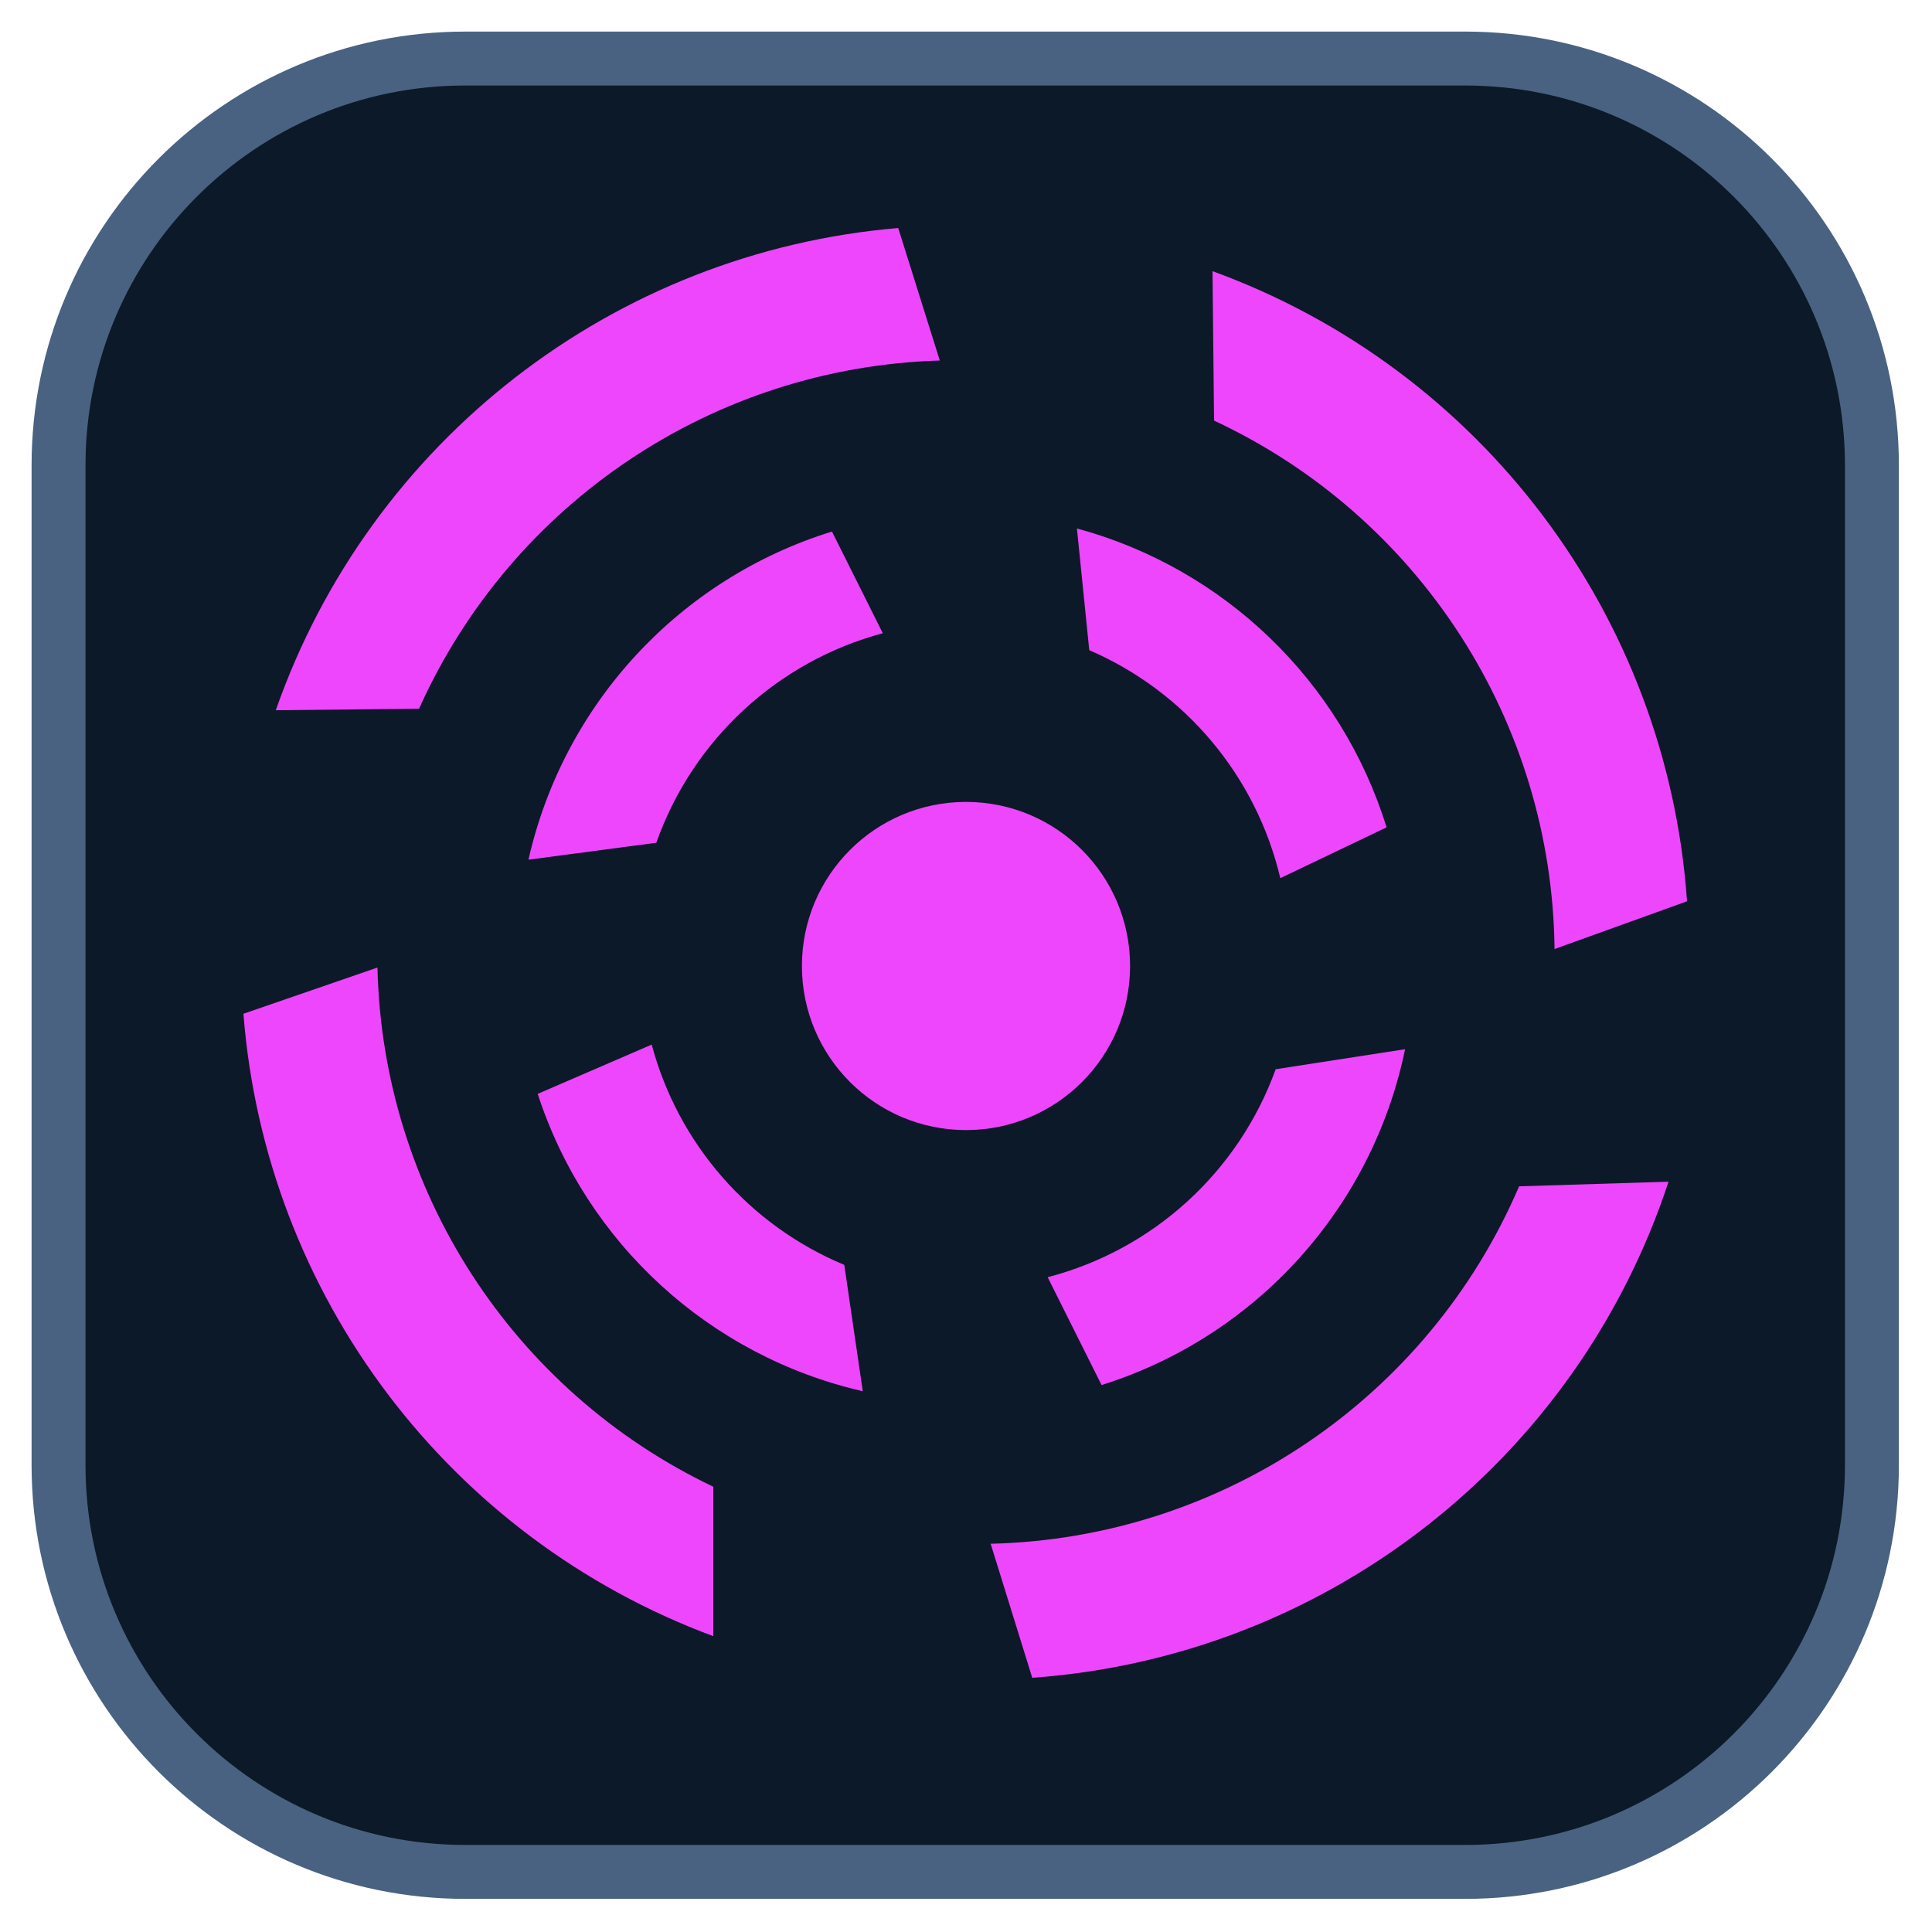
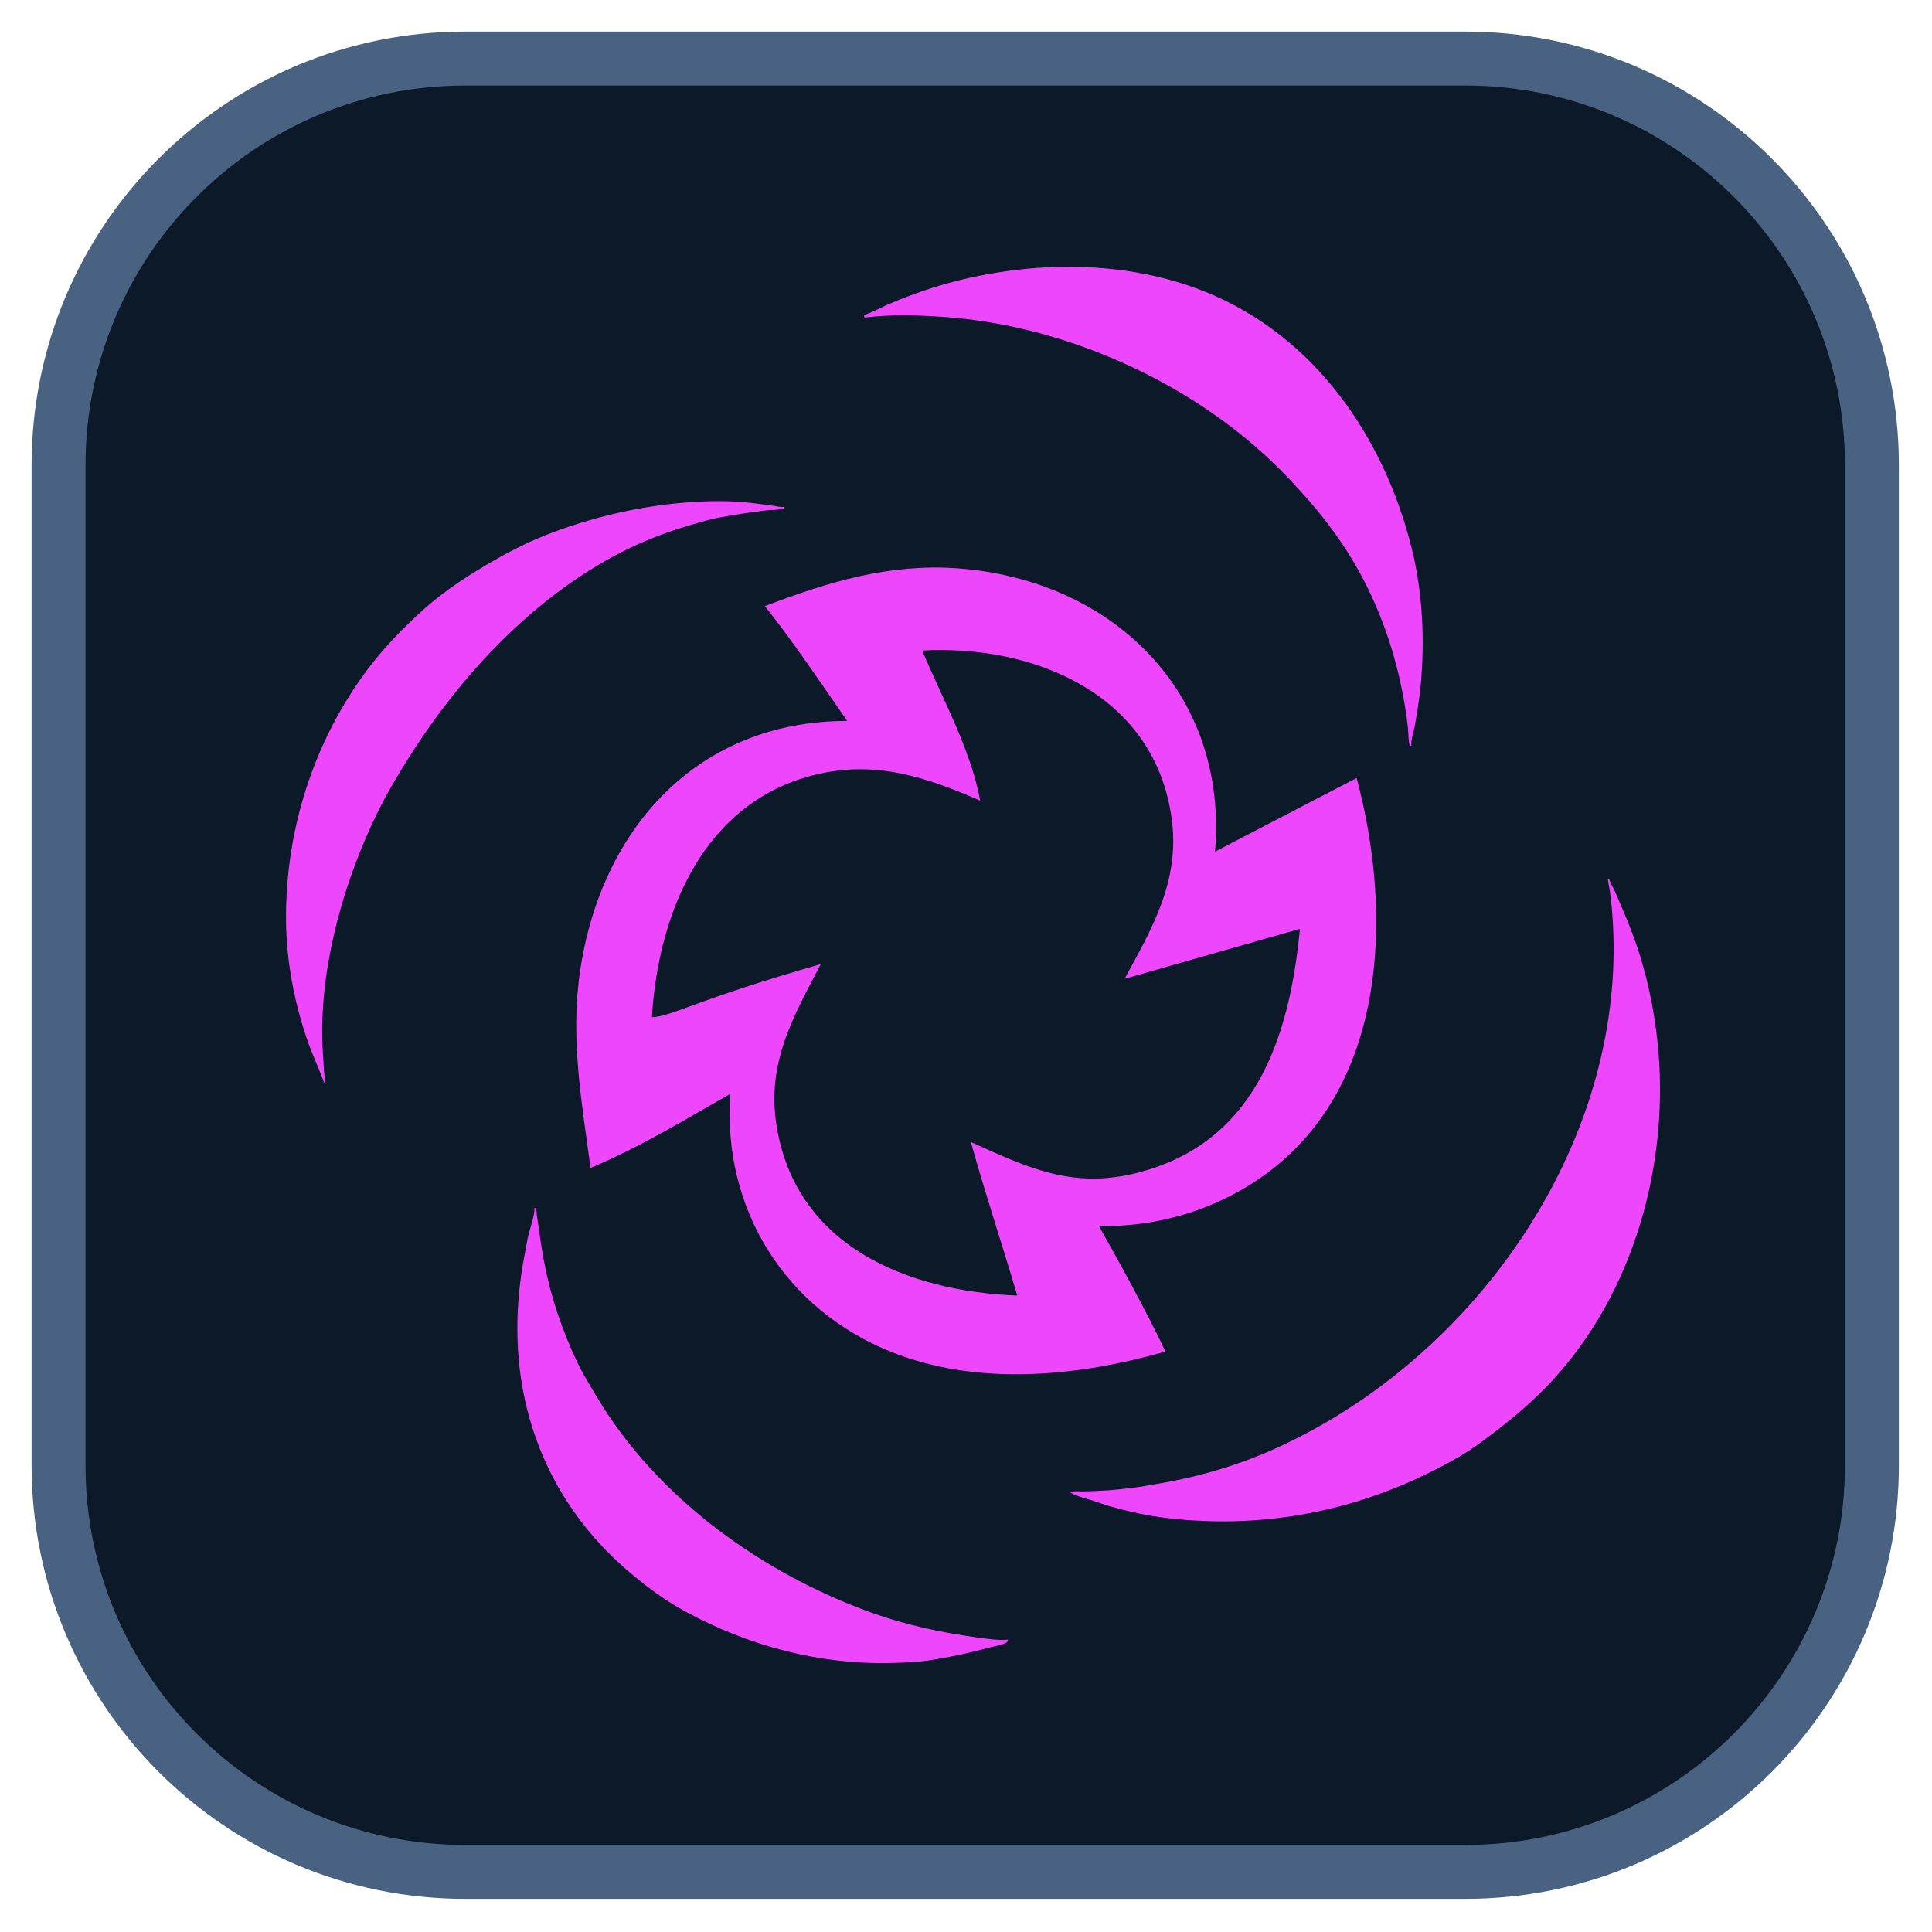
- <svg xmlns="http://www.w3.org/2000/svg" width="128" height="128" viewBox="0 0 1254 1254">
-   <rect x="38" y="38" width="1177" height="1177" rx="264" fill="#0c1928" stroke="#496281" stroke-width="35" />
-   <g fill="#ee46fc">
-     <circle cx="627" cy="627" r="106.5" />
-     <path d="M179 461 A470 470 0 0 1 583 148 L610 234 A383 383 0 0 0 272 460 Z" />
-     <path d="M787 176 A470 470 0 0 1 1095 585 L1009 616 A383 383 0 0 0 788 273 Z" />
-     <path d="M1083 767 A470 470 0 0 1 670 1089 L643 1002 A383 383 0 0 0 986 770 Z" />
-     <path d="M463 1062 A470 470 0 0 1 158 658 L245 628 A383 383 0 0 0 463 965 Z" />
-     <path d="M343 558 A290 290 0 0 1 540 345 L573 411 A215 215 0 0 0 426 547 Z" />
-     <path d="M699 343 A290 290 0 0 1 900 537 L831 570 A215 215 0 0 0 707 422 Z" />
-     <path d="M912 681 A290 290 0 0 1 715 899 L680 829 A215 215 0 0 0 828 694 Z" />
-     <path d="M560 903 A290 290 0 0 1 349 710 L423 678 A215 215 0 0 0 548 821 Z" />
+ <svg xmlns="http://www.w3.org/2000/svg" width="128" height="128" viewBox="0 0 128 128">
+   <g id="Layer_1" data-name="Layer 1">
+     <path d="M30.826 3.879 L97.072 3.879 C111.954 3.879 124.019 15.944 124.019 30.826 L124.019 97.072 C124.019 111.954 111.954 124.019 97.072 124.019 L30.826 124.019 C15.944 124.019 3.879 111.954 3.879 97.072 L3.879 30.826 C3.879 15.944 15.944 3.879 30.826 3.879 Z" fill="#0c1928" stroke="#496281" stroke-width="3.573" />
+     <path d="M57.235 20.865 C57.645 20.773 58.306 20.403 58.721 20.219 C59.555 19.849 60.42 19.528 61.283 19.232 C63.759 18.384 66.576 17.866 69.185 17.719 C72.781 17.516 76.524 17.982 79.877 19.34 C87.08 22.258 91.672 28.919 93.515 36.268 C94.265 39.259 94.407 42.447 94.115 45.502 C94.033 46.358 93.881 47.208 93.741 48.056 C93.67 48.486 93.47 48.963 93.508 49.401 L93.408 49.423 C93.287 49.031 93.322 48.581 93.275 48.173 C93.182 47.358 93.049 46.54 92.888 45.735 C92.392 43.255 91.586 40.87 90.444 38.618 C89.464 36.684 88.186 34.85 86.762 33.218 C85.959 32.299 85.135 31.41 84.251 30.568 C78.584 25.167 70.445 21.572 62.646 21.006 C60.857 20.876 59.059 20.821 57.277 21.038 Z" fill="#ee46fc" />
+     <path d="M51.91 33.585 C51.919 33.625 51.925 33.664 51.932 33.703 C51.526 33.793 51.107 33.772 50.698 33.821 C49.648 33.949 48.595 34.11 47.555 34.306 C47.047 34.402 46.549 34.556 46.053 34.696 C44.406 35.16 42.796 35.757 41.271 36.531 C35.393 39.514 30.557 44.686 27.072 50.216 C26.301 51.439 25.556 52.698 24.928 54 C23.935 56.059 23.124 58.192 22.514 60.394 C21.653 63.498 21.168 66.785 21.409 70.01 C21.451 70.574 21.449 71.149 21.57 71.704 L21.471 71.726 C21.118 70.747 20.658 69.798 20.323 68.807 C19.49 66.348 18.989 63.718 18.952 61.12 C18.868 55.067 20.793 49.012 24.474 44.191 C25.511 42.832 26.711 41.608 27.974 40.459 C29.476 39.093 31.203 37.995 32.961 36.999 C34.108 36.349 35.318 35.765 36.554 35.299 C39.908 34.037 43.419 33.311 47.002 33.208 C48.031 33.178 49.095 33.226 50.115 33.363 C50.516 33.416 50.919 33.463 51.319 33.521 C51.52 33.551 51.705 33.618 51.91 33.585 Z" fill="#ee46fc" />
+     <path d="M70.883 98.832 C71.164 98.78 71.476 98.813 71.763 98.809 C72.142 98.804 72.524 98.781 72.903 98.767 C73.759 98.736 74.632 98.617 75.483 98.515 C75.76 98.481 76.034 98.411 76.31 98.367 C79.068 97.937 81.793 97.171 84.341 96.037 C96.604 90.577 106.199 77.956 106.87 64.365 C106.951 62.729 106.897 61.067 106.713 59.44 C106.668 59.037 106.578 58.641 106.519 58.241 L106.612 58.229 C106.685 58.545 106.891 58.8 107.013 59.096 C107.382 59.99 107.781 60.869 108.124 61.774 C108.904 63.83 109.415 65.98 109.71 68.157 C110.794 76.163 108.601 84.946 103.21 91.06 C101.634 92.847 99.832 94.321 97.908 95.708 C96.846 96.474 95.651 97.1 94.478 97.672 C89.148 100.269 83.338 101.259 77.454 100.592 C75.749 100.398 74.018 99.995 72.399 99.422 C72.093 99.314 71.026 99.066 70.883 98.832 Z" fill="#ee46fc" />
+     <path d="M35.403 80.041 L35.502 80.019 C35.559 80.17 35.545 80.299 35.562 80.454 C35.598 80.781 35.665 81.108 35.706 81.436 C35.806 82.226 35.935 83.015 36.088 83.796 C36.528 86.037 37.267 88.186 38.243 90.245 C38.625 91.052 39.095 91.801 39.552 92.566 C43.551 99.262 50.501 104.24 57.756 106.849 C60.006 107.658 62.309 108.148 64.672 108.477 C65.292 108.564 66.171 108.697 66.781 108.631 C66.769 108.699 66.766 108.755 66.706 108.801 C66.489 108.968 65.873 109.066 65.591 109.142 C64.331 109.484 63.078 109.761 61.789 109.97 C60.885 110.116 59.965 110.157 59.051 110.178 C54.261 110.29 49.604 109.045 45.407 106.768 C44.092 106.054 42.864 105.143 41.727 104.181 C36.918 100.116 34.327 94.496 34.277 88.206 C34.263 86.44 34.449 84.656 34.795 82.924 C34.877 82.516 34.933 82.092 35.042 81.689 C35.152 81.279 35.448 80.432 35.403 80.041 Z" fill="#ee46fc" />
+     <g id="Image_Trace" data-name="Image Trace">
+       <path d="M80.498 56.424 L89.88 51.545 C92.106 59.834 92.023 70.553 85.158 76.735 C81.843 79.721 77.25 81.345 72.801 81.218 C74.34 83.959 75.856 86.707 77.218 89.542 C71.417 91.195 64.838 91.859 59.108 89.591 C52.011 86.783 47.833 80.058 48.388 72.469 C45.342 74.201 42.365 76.021 39.123 77.378 C38.539 72.974 37.772 68.801 38.43 64.343 C39.822 54.906 46.188 47.771 56.128 47.764 C54.346 45.204 52.618 42.603 50.676 40.158 C54.828 38.566 58.892 37.333 63.396 37.651 C73.651 38.377 81.385 45.828 80.498 56.424 Z M61.099 43.099 C62.453 46.344 64.286 49.568 64.941 53.047 C61.361 51.478 58.006 50.372 54.073 51.312 C46.642 53.089 43.618 60.418 43.189 67.39 C44.436 67.371 46.166 66.218 54.382 63.874 C52.566 67.334 50.817 70.375 51.428 74.442 C52.643 82.533 60.068 85.55 67.396 85.835 C66.394 82.435 65.27 79.073 64.319 75.659 C67.974 77.308 70.914 78.727 75.024 77.779 C83.068 75.923 85.422 68.913 86.123 61.538 L74.507 64.848 C76.365 61.439 78.156 58.365 77.636 54.32 C76.575 46.065 68.596 42.685 61.099 43.099 Z" fill="#ee46fc" />
+     </g>
  </g>
</svg>
